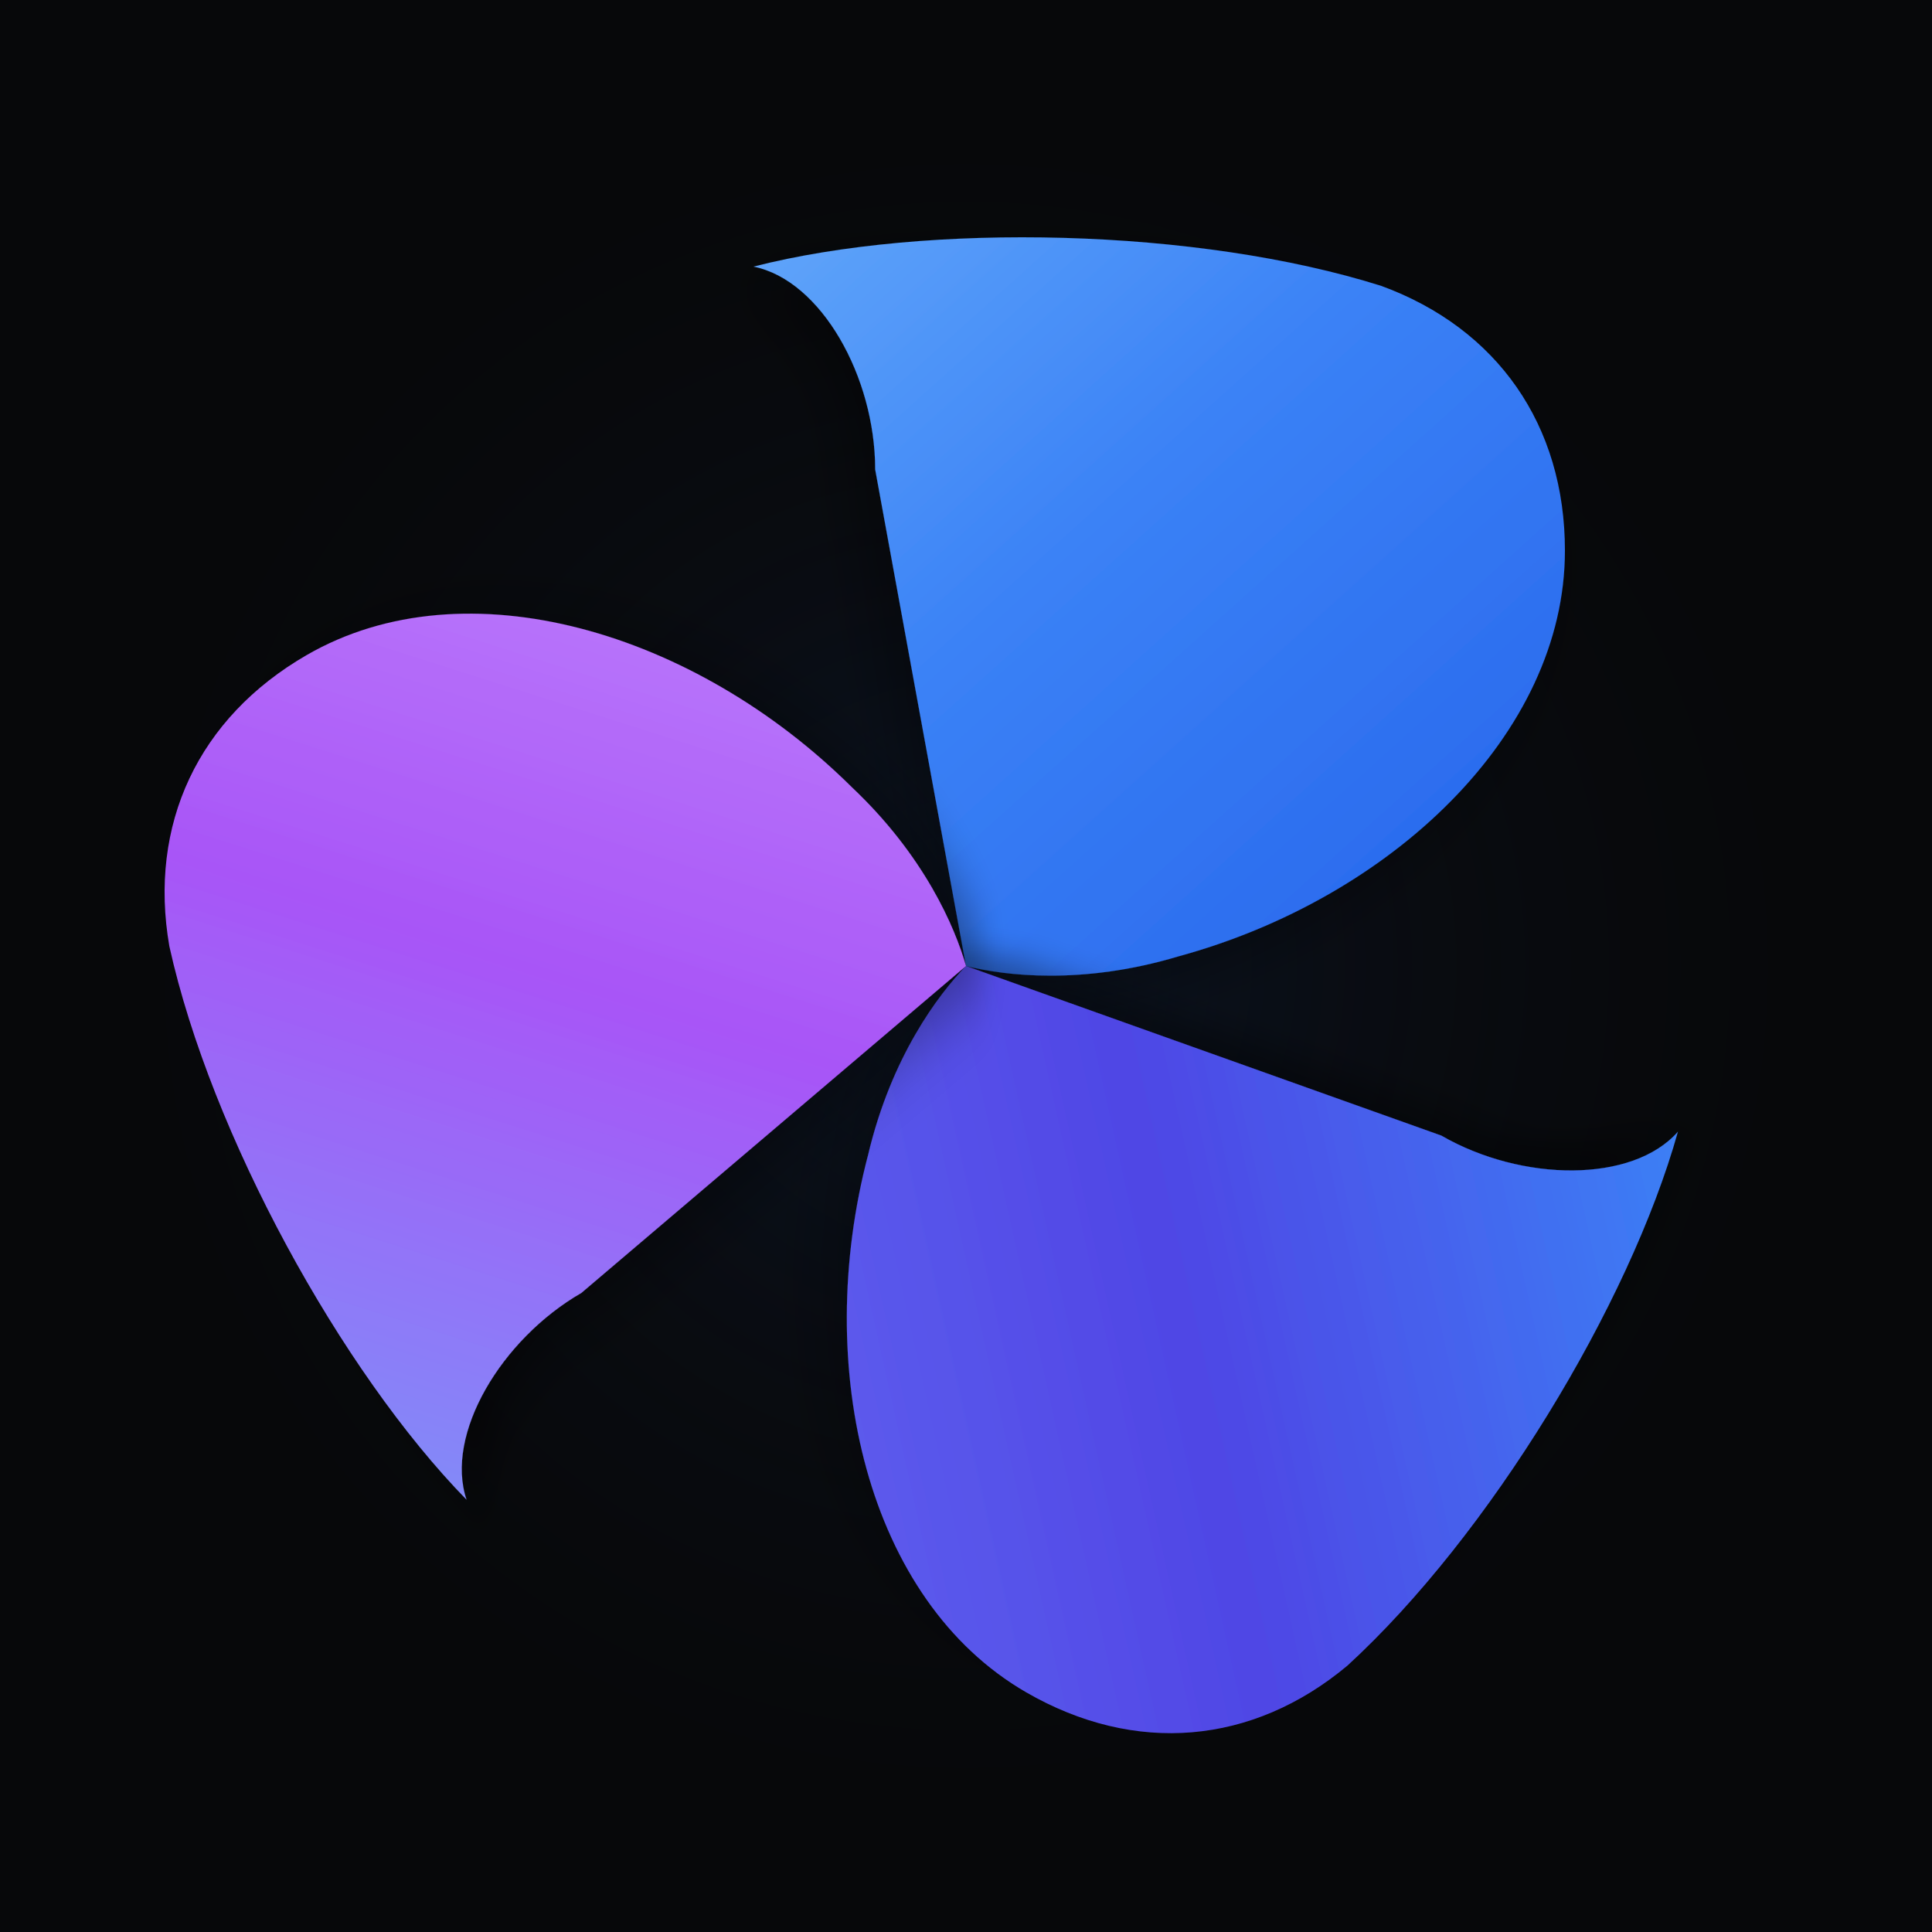
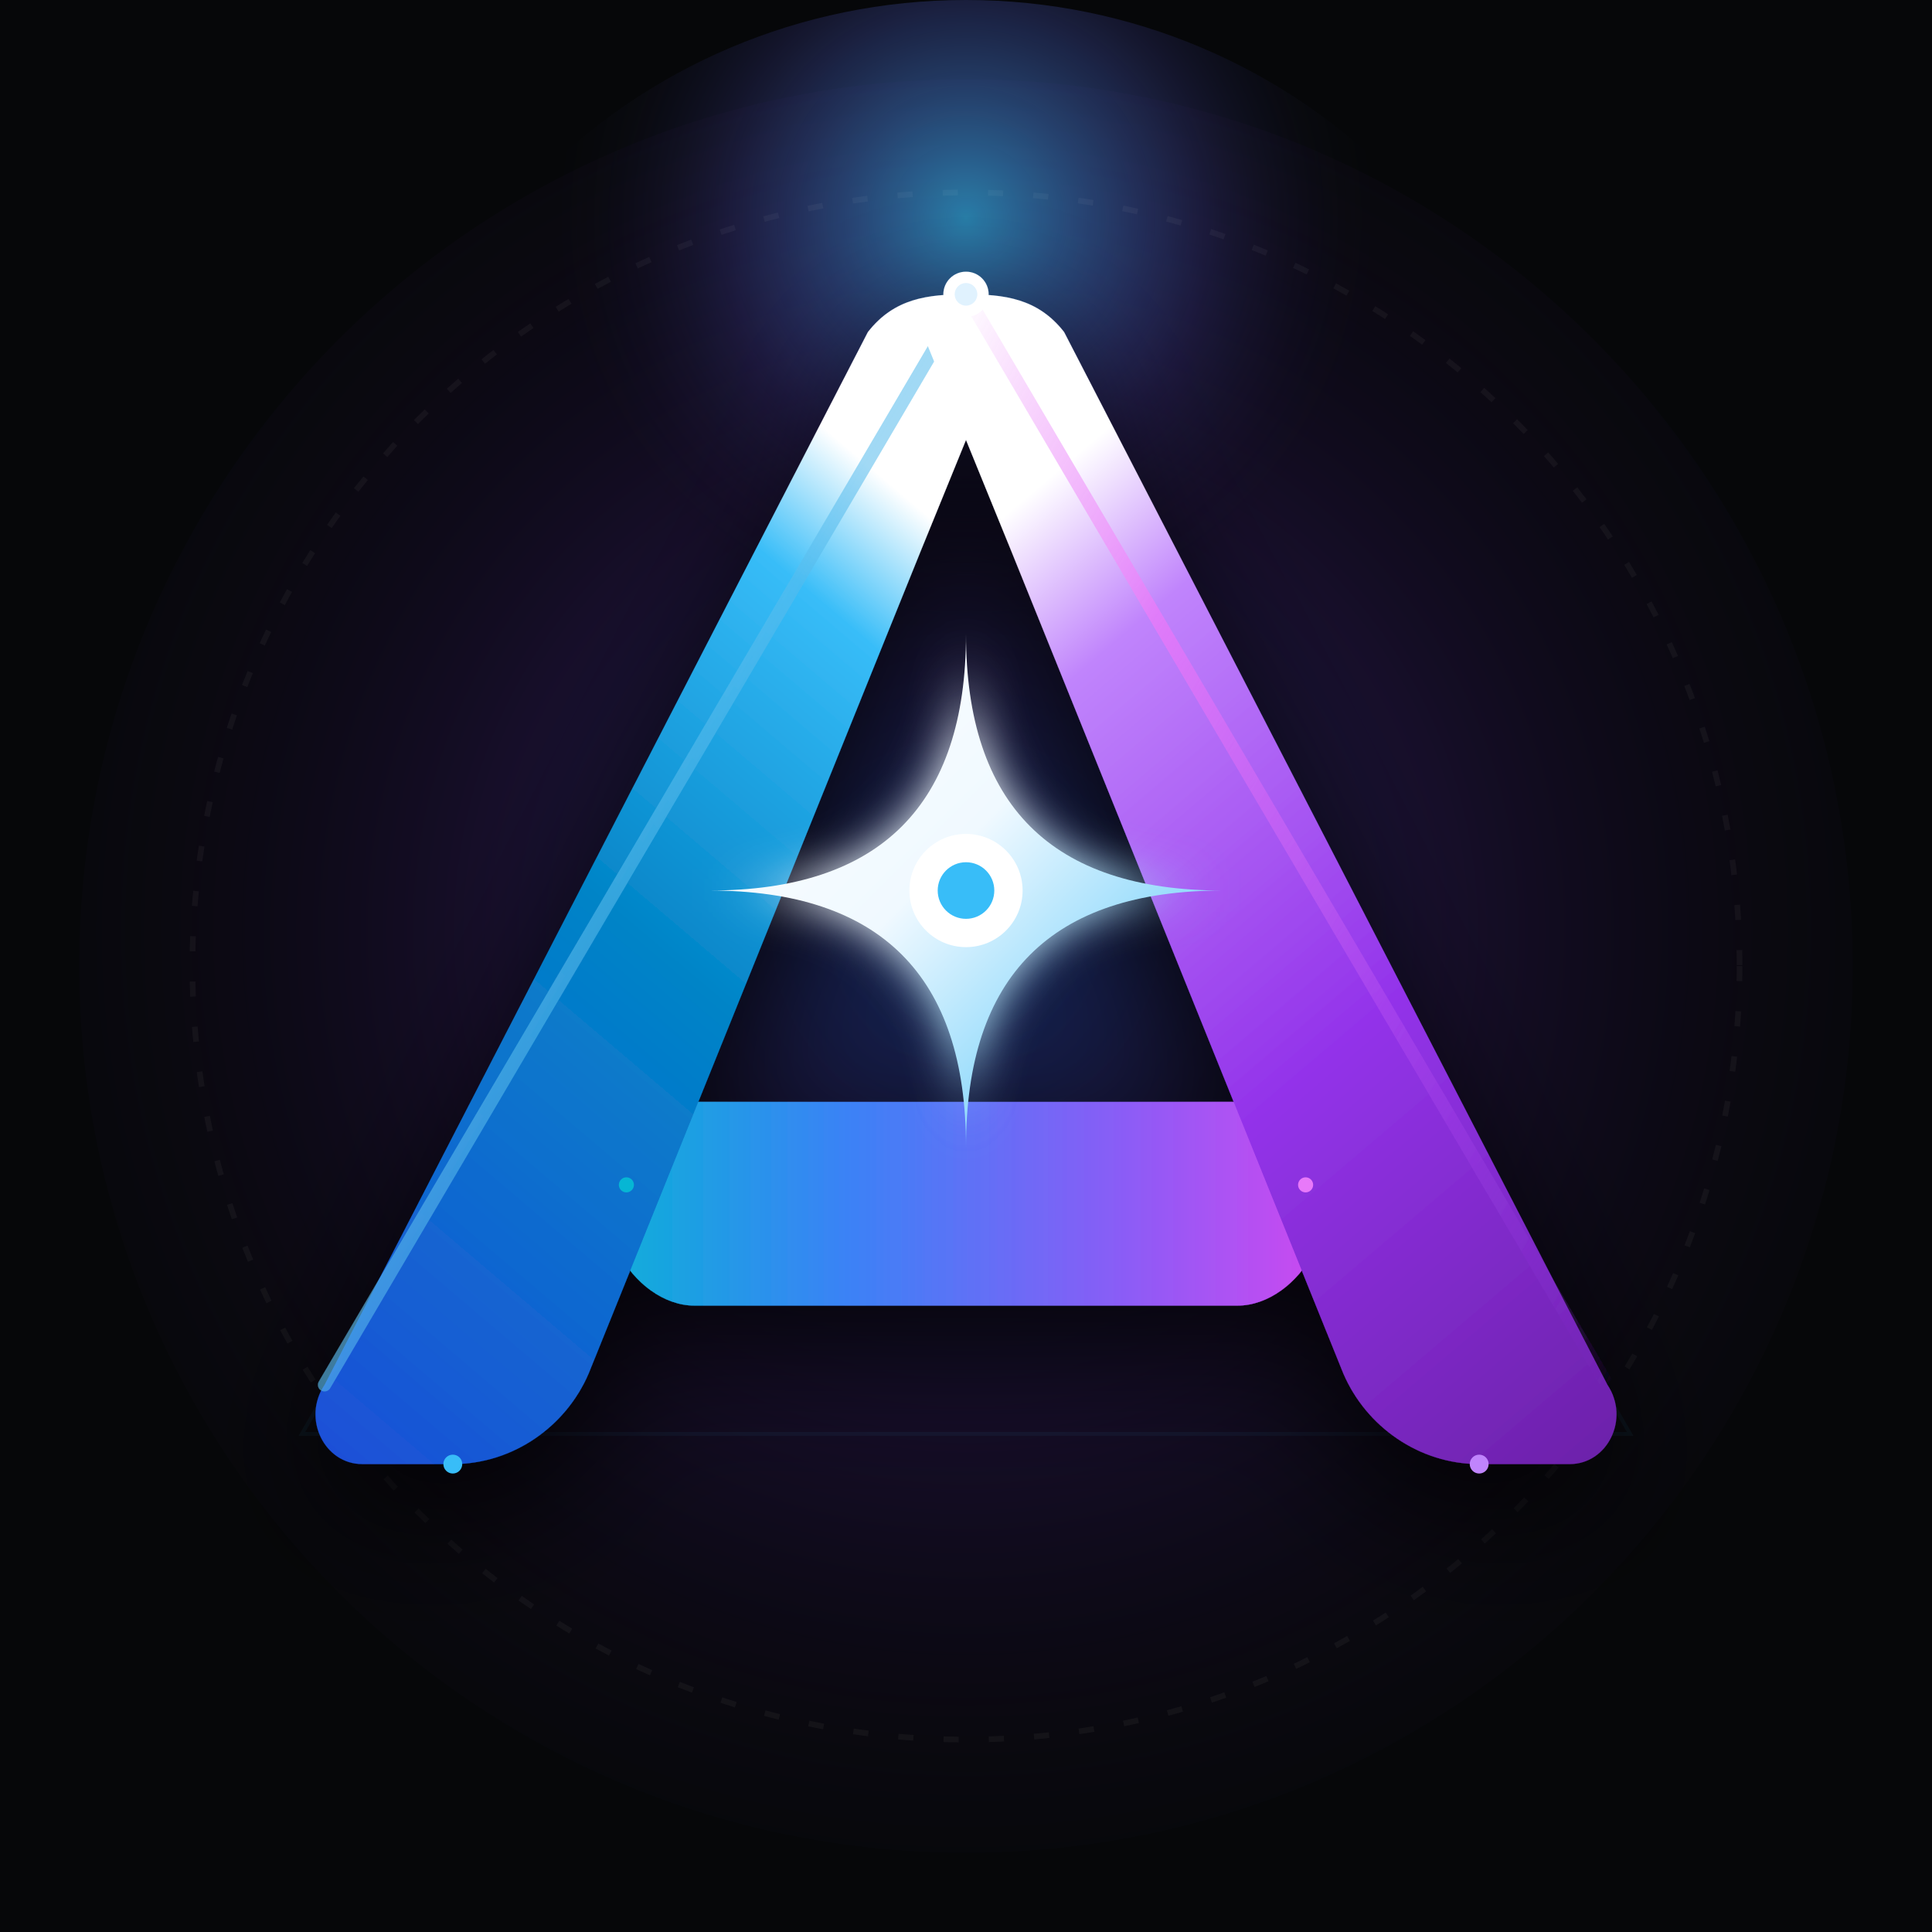
- <svg xmlns="http://www.w3.org/2000/svg" viewBox="0 0 100 100" width="512" height="512">
+ <svg xmlns="http://www.w3.org/2000/svg" viewBox="0 0 512 512" width="1024" height="1024">
  <defs>
-     <linearGradient id="aloGradTop" x1="0%" y1="0%" x2="100%" y2="100%">
-       <stop offset="0%" stop-color="#60a5fa" />
-       <stop offset="40%" stop-color="#3b82f6" />
-       <stop offset="100%" stop-color="#2563eb" />
+     <radialGradient id="spaceAura" cx="50%" cy="48%" r="62%">
+       <stop offset="0%" stop-color="#2563EB" stop-opacity="0.32" />
+       <stop offset="45%" stop-color="#7C3AED" stop-opacity="0.14" />
+       <stop offset="100%" stop-color="#050608" stop-opacity="0" />
+     </radialGradient>
+     <radialGradient id="apexGlow" cx="50%" cy="18%" r="35%">
+       <stop offset="0%" stop-color="#38BDF8" stop-opacity="0.65" />
+       <stop offset="60%" stop-color="#6366F1" stop-opacity="0.15" />
+       <stop offset="100%" stop-color="#050608" stop-opacity="0" />
+     </radialGradient>
+     <linearGradient id="leftWingGrad" x1="50%" y1="0%" x2="0%" y2="100%">
+       <stop offset="0%" stop-color="#FFFFFF" />
+       <stop offset="12%" stop-color="#38BDF8" />
+       <stop offset="45%" stop-color="#0284C7" />
+       <stop offset="100%" stop-color="#1D4ED8" />
    </linearGradient>
-     <linearGradient id="aloGradRight" x1="0%" y1="0%" x2="100%" y2="100%">
-       <stop offset="0%" stop-color="#3b82f6" />
-       <stop offset="50%" stop-color="#4f46e5" />
-       <stop offset="100%" stop-color="#6366f1" />
+     <linearGradient id="rightWingGrad" x1="50%" y1="0%" x2="100%" y2="100%">
+       <stop offset="0%" stop-color="#FFFFFF" />
+       <stop offset="15%" stop-color="#C084FC" />
+       <stop offset="55%" stop-color="#9333EA" />
+       <stop offset="100%" stop-color="#6B21A8" />
    </linearGradient>
-     <linearGradient id="aloGradLeft" x1="0%" y1="0%" x2="100%" y2="100%">
-       <stop offset="0%" stop-color="#818cf8" />
-       <stop offset="50%" stop-color="#a855f7" />
-       <stop offset="100%" stop-color="#c084fc" />
+     <linearGradient id="bridgeGrad" x1="0%" y1="50%" x2="100%" y2="50%">
+       <stop offset="0%" stop-color="#06B6D4" />
+       <stop offset="35%" stop-color="#3B82F6" />
+       <stop offset="70%" stop-color="#8B5CF6" />
+       <stop offset="100%" stop-color="#D946EF" />
    </linearGradient>
-     <filter id="aloBladeShadow" x="-15%" y="-15%" width="130%" height="130%">
-       <feDropShadow dx="-1" dy="1" stdDeviation="1.5" flood-color="#000000" flood-opacity="0.35" />
+     <linearGradient id="sparkGrad" x1="0%" y1="0%" x2="100%" y2="100%">
+       <stop offset="0%" stop-color="#FFFFFF" />
+       <stop offset="45%" stop-color="#F0F9FF" />
+       <stop offset="100%" stop-color="#38BDF8" />
+     </linearGradient>
+     <linearGradient id="leftEdgeLight" x1="0%" y1="0%" x2="100%" y2="100%">
+       <stop offset="0%" stop-color="#FFFFFF" stop-opacity="1" />
+       <stop offset="30%" stop-color="#7DD3FC" stop-opacity="0.8" />
+       <stop offset="100%" stop-color="#0284C7" stop-opacity="0" />
+     </linearGradient>
+     <linearGradient id="rightEdgeLight" x1="0%" y1="0%" x2="100%" y2="100%">
+       <stop offset="0%" stop-color="#FFFFFF" stop-opacity="1" />
+       <stop offset="30%" stop-color="#E879F9" stop-opacity="0.8" />
+       <stop offset="100%" stop-color="#9333EA" stop-opacity="0" />
+     </linearGradient>
+     <filter id="shadow3D" x="-20%" y="-20%" width="140%" height="140%">
+       <feDropShadow dx="0" dy="14" stdDeviation="18" flood-color="#000000" flood-opacity="0.8" />
    </filter>
-     <radialGradient id="aloBgGlow" cx="50%" cy="50%" r="50%">
-       <stop offset="0%" stop-color="#3b82f6" stop-opacity="0.12" />
-       <stop offset="100%" stop-color="#07080a" stop-opacity="0" />
-     </radialGradient>
+     <filter id="bloomSpark" x="-40%" y="-40%" width="180%" height="180%">
+       <feGaussianBlur stdDeviation="6" result="blur" />
+       <feMerge>
+         <feMergeNode in="blur" />
+         <feMergeNode in="SourceGraphic" />
+       </feMerge>
+     </filter>
  </defs>
-   <rect width="100" height="100" fill="#07080a" />
-   <circle cx="50" cy="50" r="46" fill="url(#aloBgGlow)" />
-   <g>
-     <path d="M 50.0 50.0 L 45.3 24.3 C 45.3 19.5 42.5 14.5 39.0 13.8 C 48.0 11.5 62.0 11.8 71.5 14.8 C 77.5 17.0 81.0 22.0 81.0 28.5 C 81.0 38.0 72.0 46.5 61.0 49.5 C 56.0 51.0 52.0 50.5 50.0 50.0 Z" fill="url(#aloGradTop)" filter="url(#aloBladeShadow)" />
-     <path d="M 50.0 50.0 L 45.3 24.3 C 45.3 19.5 42.5 14.5 39.0 13.8 C 48.0 11.5 62.0 11.8 71.5 14.8 C 77.5 17.0 81.0 22.0 81.0 28.5 C 81.0 38.0 72.0 46.5 61.0 49.5 C 56.0 51.0 52.0 50.5 50.0 50.0 Z" fill="url(#aloGradRight)" transform="rotate(120 50 50)" filter="url(#aloBladeShadow)" />
-     <path d="M 50.0 50.0 L 45.3 24.3 C 45.3 19.5 42.5 14.5 39.0 13.8 C 48.0 11.5 62.0 11.8 71.5 14.8 C 77.5 17.0 81.0 22.0 81.0 28.5 C 81.0 38.0 72.0 46.5 61.0 49.5 C 56.0 51.0 52.0 50.5 50.0 50.0 Z" fill="url(#aloGradLeft)" transform="rotate(240 50 50)" filter="url(#aloBladeShadow)" />
+   <rect width="512" height="512" fill="#060709" />
+   <circle cx="256" cy="256" r="235" fill="url(#spaceAura)" />
+   <circle cx="256" cy="160" r="160" fill="url(#apexGlow)" />
+   <circle cx="256" cy="256" r="205" fill="none" stroke="rgba(255,255,255,0.04)" stroke-width="1.5" stroke-dasharray="4 8" />
+   <polygon points="256,76 432,380 80,380" fill="none" stroke="rgba(56,189,248,0.06)" stroke-width="1" />
+   <g filter="url(#shadow3D)">
+     <path d="M 162 292 L 350 292 C 358 292 364 298 360 306 L 348 332 C 344 340 336 346 328 346 L 184 346 C 176 346 168 340 164 332 L 152 306 C 148 298 154 292 162 292 Z" fill="url(#bridgeGrad)" />
+     <path d="M 256 78 C 264 78 270 84 266 92 L 244 146 L 156 364 C 150 378 136 388 120 388 L 96 388 C 86 388 80 376 86 367 L 230 88 C 237 79 246 78 256 78 Z" fill="url(#leftWingGrad)" />
+     <path d="M 256 78 L 86 367" fill="none" stroke="url(#leftEdgeLight)" stroke-width="3.5" stroke-linecap="round" />
+     <path d="M 256 78 C 248 78 242 84 246 92 L 268 146 L 356 364 C 362 378 376 388 392 388 L 416 388 C 426 388 432 376 426 367 L 282 88 C 275 79 266 78 256 78 Z" fill="url(#rightWingGrad)" />
+     <path d="M 256 78 L 426 367" fill="none" stroke="url(#rightEdgeLight)" stroke-width="3.5" stroke-linecap="round" />
+     <circle cx="256" cy="78" r="6" fill="#FFFFFF" />
+     <circle cx="256" cy="78" r="3" fill="#E0F2FE" />
  </g>
+   <g filter="url(#bloomSpark)">
+     <path d="M 256 168 Q 256 236 188 236 Q 256 236 256 304 Q 256 236 324 236 Q 256 236 256 168 Z" fill="url(#sparkGrad)" />
+     <circle cx="256" cy="236" r="15" fill="#FFFFFF" />
+     <circle cx="256" cy="236" r="7.5" fill="#38BDF8" />
+   </g>
+   <circle cx="120" cy="388" r="2.5" fill="#38BDF8" />
+   <circle cx="392" cy="388" r="2.5" fill="#C084FC" />
+   <circle cx="346" cy="314" r="2" fill="#E879F9" />
+   <circle cx="166" cy="314" r="2" fill="#06B6D4" />
</svg>
